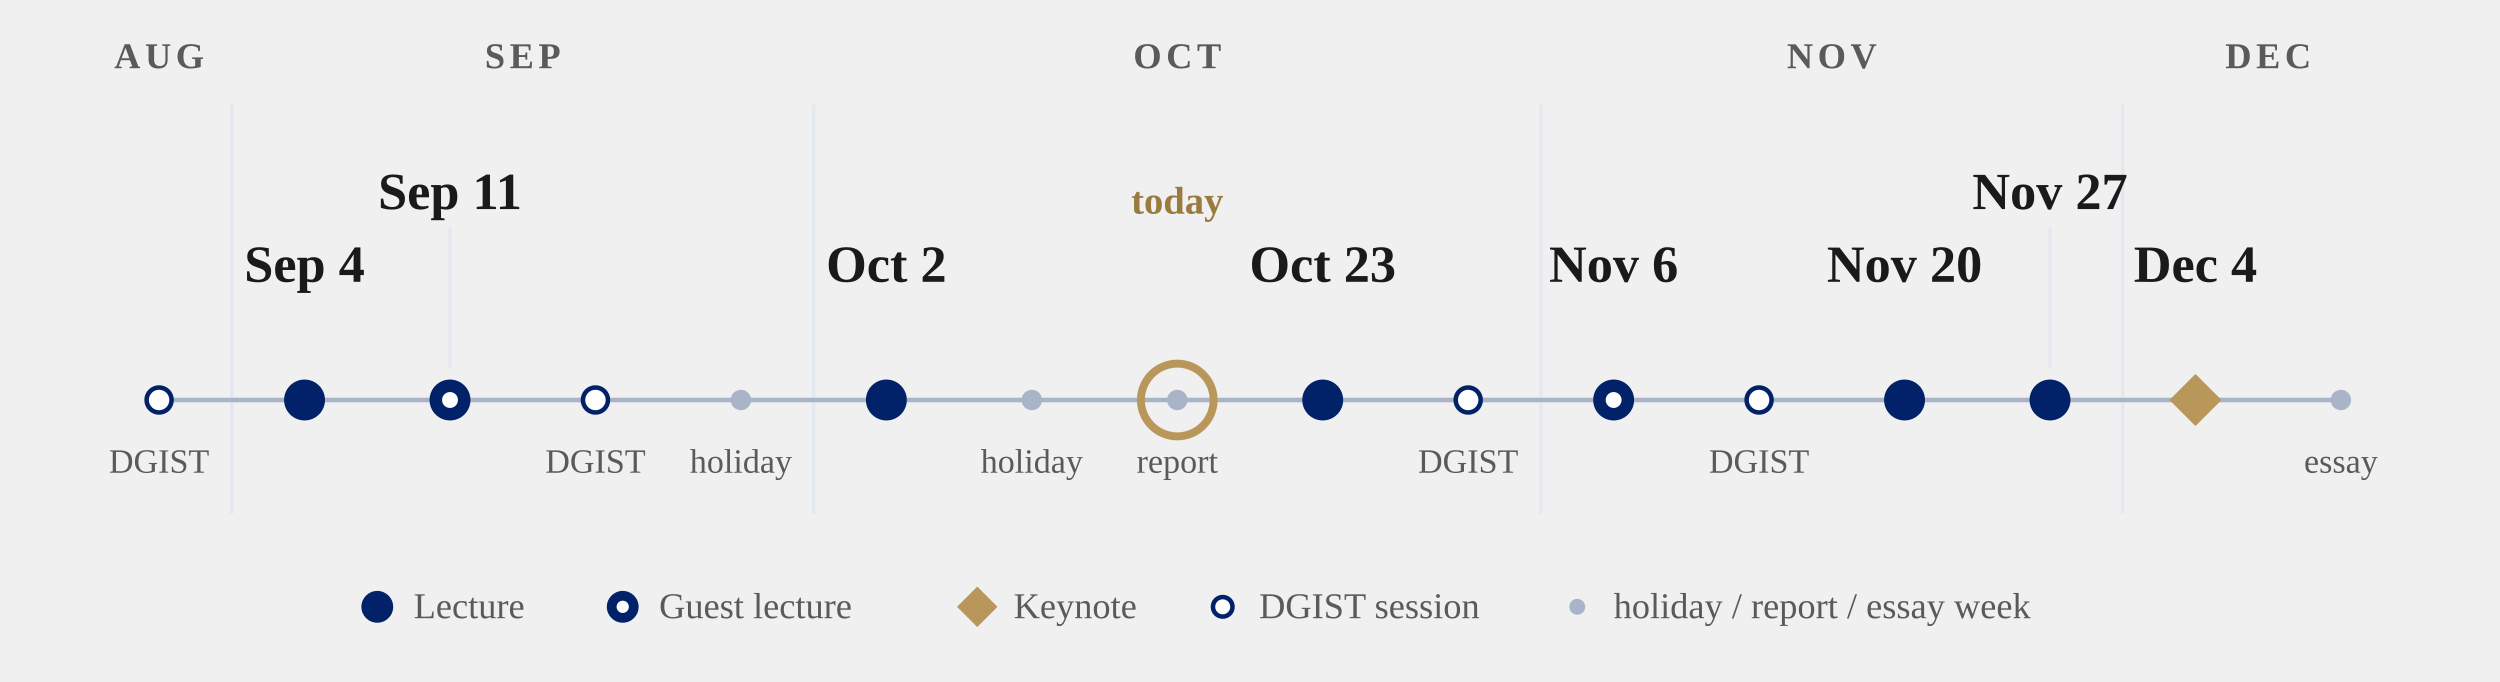
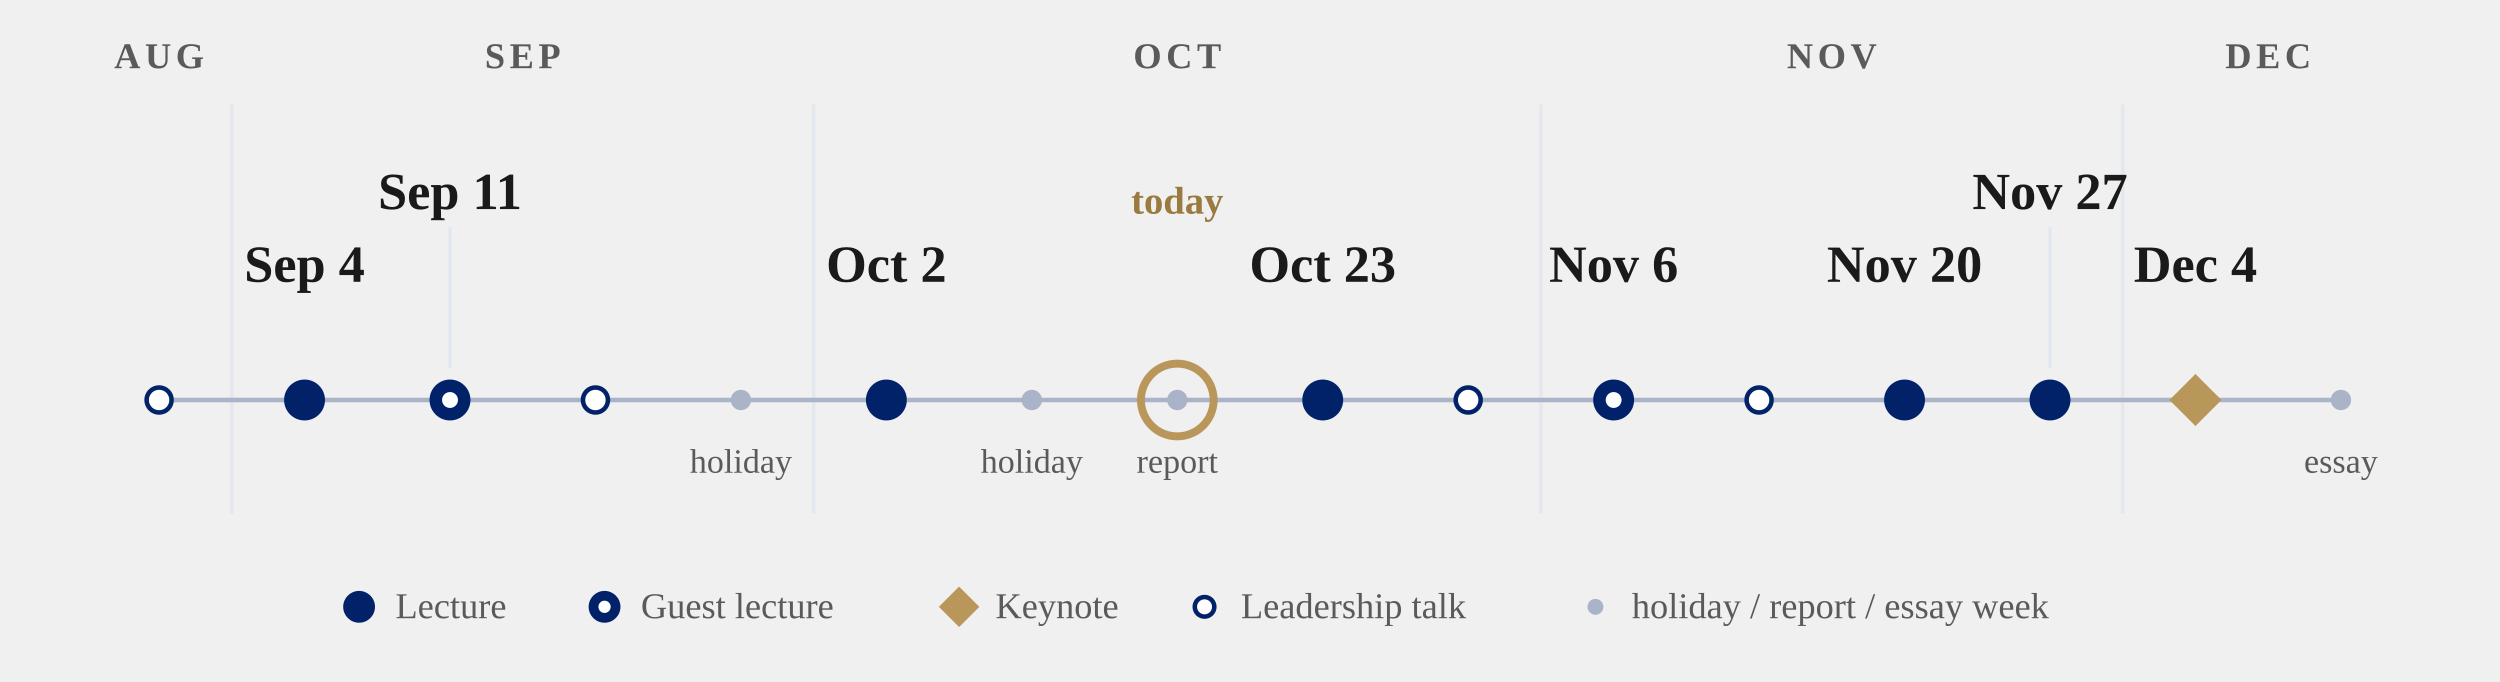
<svg xmlns="http://www.w3.org/2000/svg" viewBox="0 0 1100 300" class="semester-map-svg" role="img" aria-label="Semester timeline, week 08 highlighted" style="font-family:inherit">
  <text x="70.0" y="30" font-size="16" font-weight="600" letter-spacing="2" text-anchor="middle" fill="#5a5a5a" class="month">AUG</text>
  <text x="230.0" y="30" font-size="16" font-weight="600" letter-spacing="2" text-anchor="middle" fill="#5a5a5a" class="month">SEP</text>
  <text x="518.0" y="30" font-size="16" font-weight="600" letter-spacing="2" text-anchor="middle" fill="#5a5a5a" class="month">OCT</text>
  <text x="806.0" y="30" font-size="16" font-weight="600" letter-spacing="2" text-anchor="middle" fill="#5a5a5a" class="month">NOV</text>
  <text x="998.0" y="30" font-size="16" font-weight="600" letter-spacing="2" text-anchor="middle" fill="#5a5a5a" class="month">DEC</text>
  <line x1="102.0" y1="46" x2="102.0" y2="226" stroke="#e3e7ee" stroke-width="1.5" class="month-rule" />
  <line x1="358.0" y1="46" x2="358.0" y2="226" stroke="#e3e7ee" stroke-width="1.5" class="month-rule" />
  <line x1="678.0" y1="46" x2="678.0" y2="226" stroke="#e3e7ee" stroke-width="1.5" class="month-rule" />
  <line x1="934.0" y1="46" x2="934.0" y2="226" stroke="#e3e7ee" stroke-width="1.5" class="month-rule" />
  <line x1="70.0" y1="176" x2="1030.0" y2="176" stroke="#aab4c8" stroke-width="2" class="baseline" />
  <circle class="dot" cx="70.0" cy="176" r="5.5" fill="#fff" stroke="#012169" stroke-width="2" />
-   <text x="70.0" y="208" font-size="15" text-anchor="middle" fill="#5a5a5a" class="tag">DGIST</text>
  <circle class="dot" cx="134.0" cy="176" r="9.0" fill="#012169" />
  <text x="134.0" y="124" font-size="23" font-weight="700" text-anchor="middle" fill="#1a1a1a" class="date">Sep 4</text>
  <circle class="dot" cx="198.0" cy="176" r="9.0" fill="#012169" />
  <circle cx="198.0" cy="176" r="3.5" fill="#fff" />
  <line x1="198.0" y1="100" x2="198.0" y2="162" stroke="#e3e7ee" stroke-width="1.5" class="date-rule" />
  <text x="198.0" y="92" font-size="23" font-weight="700" text-anchor="middle" fill="#1a1a1a" class="date">Sep 11</text>
  <circle class="dot" cx="262.0" cy="176" r="5.5" fill="#fff" stroke="#012169" stroke-width="2" />
-   <text x="262.0" y="208" font-size="15" text-anchor="middle" fill="#5a5a5a" class="tag">DGIST</text>
  <circle class="dot" cx="326.0" cy="176" r="4.5" fill="#aab4c8" />
  <text x="326.0" y="208" font-size="15" text-anchor="middle" fill="#5a5a5a" class="tag">holiday</text>
  <circle class="dot" cx="390.0" cy="176" r="9.0" fill="#012169" />
  <text x="390.0" y="124" font-size="23" font-weight="700" text-anchor="middle" fill="#1a1a1a" class="date">Oct 2</text>
  <circle class="dot" cx="454.0" cy="176" r="4.5" fill="#aab4c8" />
  <text x="454.0" y="208" font-size="15" text-anchor="middle" fill="#5a5a5a" class="tag">holiday</text>
  <circle class="dot" cx="518.0" cy="176" r="4.5" fill="#aab4c8" />
  <circle cx="518.0" cy="176" r="16" fill="none" stroke="#B9975B" stroke-width="3.5" class="today-ring" />
  <text x="518.0" y="94" font-size="17" font-weight="700" text-anchor="middle" fill="#9A7B3F" class="today-tag">today</text>
  <text x="518.0" y="208" font-size="15" text-anchor="middle" fill="#5a5a5a" class="tag">report</text>
  <circle class="dot" cx="582.0" cy="176" r="9.0" fill="#012169" />
  <text x="582.0" y="124" font-size="23" font-weight="700" text-anchor="middle" fill="#1a1a1a" class="date">Oct 23</text>
  <circle class="dot" cx="646.0" cy="176" r="5.5" fill="#fff" stroke="#012169" stroke-width="2" />
-   <text x="646.0" y="208" font-size="15" text-anchor="middle" fill="#5a5a5a" class="tag">DGIST</text>
  <circle class="dot" cx="710.0" cy="176" r="9.0" fill="#012169" />
  <circle cx="710.0" cy="176" r="3.5" fill="#fff" />
  <text x="710.0" y="124" font-size="23" font-weight="700" text-anchor="middle" fill="#1a1a1a" class="date">Nov 6</text>
  <circle class="dot" cx="774.0" cy="176" r="5.5" fill="#fff" stroke="#012169" stroke-width="2" />
-   <text x="774.0" y="208" font-size="15" text-anchor="middle" fill="#5a5a5a" class="tag">DGIST</text>
  <circle class="dot" cx="838.0" cy="176" r="9.0" fill="#012169" />
  <text x="838.0" y="124" font-size="23" font-weight="700" text-anchor="middle" fill="#1a1a1a" class="date">Nov 20</text>
  <circle class="dot" cx="902.0" cy="176" r="9.0" fill="#012169" />
  <line x1="902.0" y1="100" x2="902.0" y2="162" stroke="#e3e7ee" stroke-width="1.5" class="date-rule" />
  <text x="902.0" y="92" font-size="23" font-weight="700" text-anchor="middle" fill="#1a1a1a" class="date">Nov 27</text>
  <rect class="dot" x="957.9" y="167.9" width="16.2" height="16.2" fill="#B9975B" transform="rotate(45 966.0 176)" />
  <text x="966.0" y="124" font-size="23" font-weight="700" text-anchor="middle" fill="#1a1a1a" class="date">Dec 4</text>
  <circle class="dot" cx="1030.0" cy="176" r="4.5" fill="#aab4c8" />
  <text x="1030.0" y="208" font-size="15" text-anchor="middle" fill="#5a5a5a" class="tag">essay</text>
-   <circle cx="166.0" cy="267" r="7.0" fill="#012169" />
-   <text x="182.0" y="272" font-size="16" fill="#5a5a5a" class="legend">Lecture</text>
-   <circle cx="274.0" cy="267" r="7.0" fill="#012169" />
-   <circle cx="274.0" cy="267" r="2.7" fill="#fff" />
-   <text x="290.0" y="272" font-size="16" fill="#5a5a5a" class="legend">Guest lecture</text>
-   <rect x="423.7" y="260.7" width="12.6" height="12.6" fill="#B9975B" transform="rotate(45 430.0 267)" />
-   <text x="446.0" y="272" font-size="16" fill="#5a5a5a" class="legend">Keynote</text>
-   <circle cx="538.0" cy="267" r="4.3" fill="#fff" stroke="#012169" stroke-width="2" />
-   <text x="554.0" y="272" font-size="16" fill="#5a5a5a" class="legend">DGIST session</text>
-   <circle cx="694.0" cy="267" r="3.5" fill="#aab4c8" />
-   <text x="710.0" y="272" font-size="16" fill="#5a5a5a" class="legend">holiday / report / essay week</text>
+   <circle cx="158.0" cy="267" r="7.0" fill="#012169" />
+   <text x="174.0" y="272" font-size="16" fill="#5a5a5a" class="legend">Lecture</text>
+   <circle cx="266.0" cy="267" r="7.0" fill="#012169" />
+   <circle cx="266.0" cy="267" r="2.7" fill="#fff" />
+   <text x="282.0" y="272" font-size="16" fill="#5a5a5a" class="legend">Guest lecture</text>
+   <rect x="415.7" y="260.7" width="12.6" height="12.6" fill="#B9975B" transform="rotate(45 422.0 267)" />
+   <text x="438.0" y="272" font-size="16" fill="#5a5a5a" class="legend">Keynote</text>
+   <circle cx="530.0" cy="267" r="4.3" fill="#fff" stroke="#012169" stroke-width="2" />
+   <text x="546.0" y="272" font-size="16" fill="#5a5a5a" class="legend">Leadership talk</text>
+   <circle cx="702.0" cy="267" r="3.5" fill="#aab4c8" />
+   <text x="718.0" y="272" font-size="16" fill="#5a5a5a" class="legend">holiday / report / essay week</text>
</svg>
